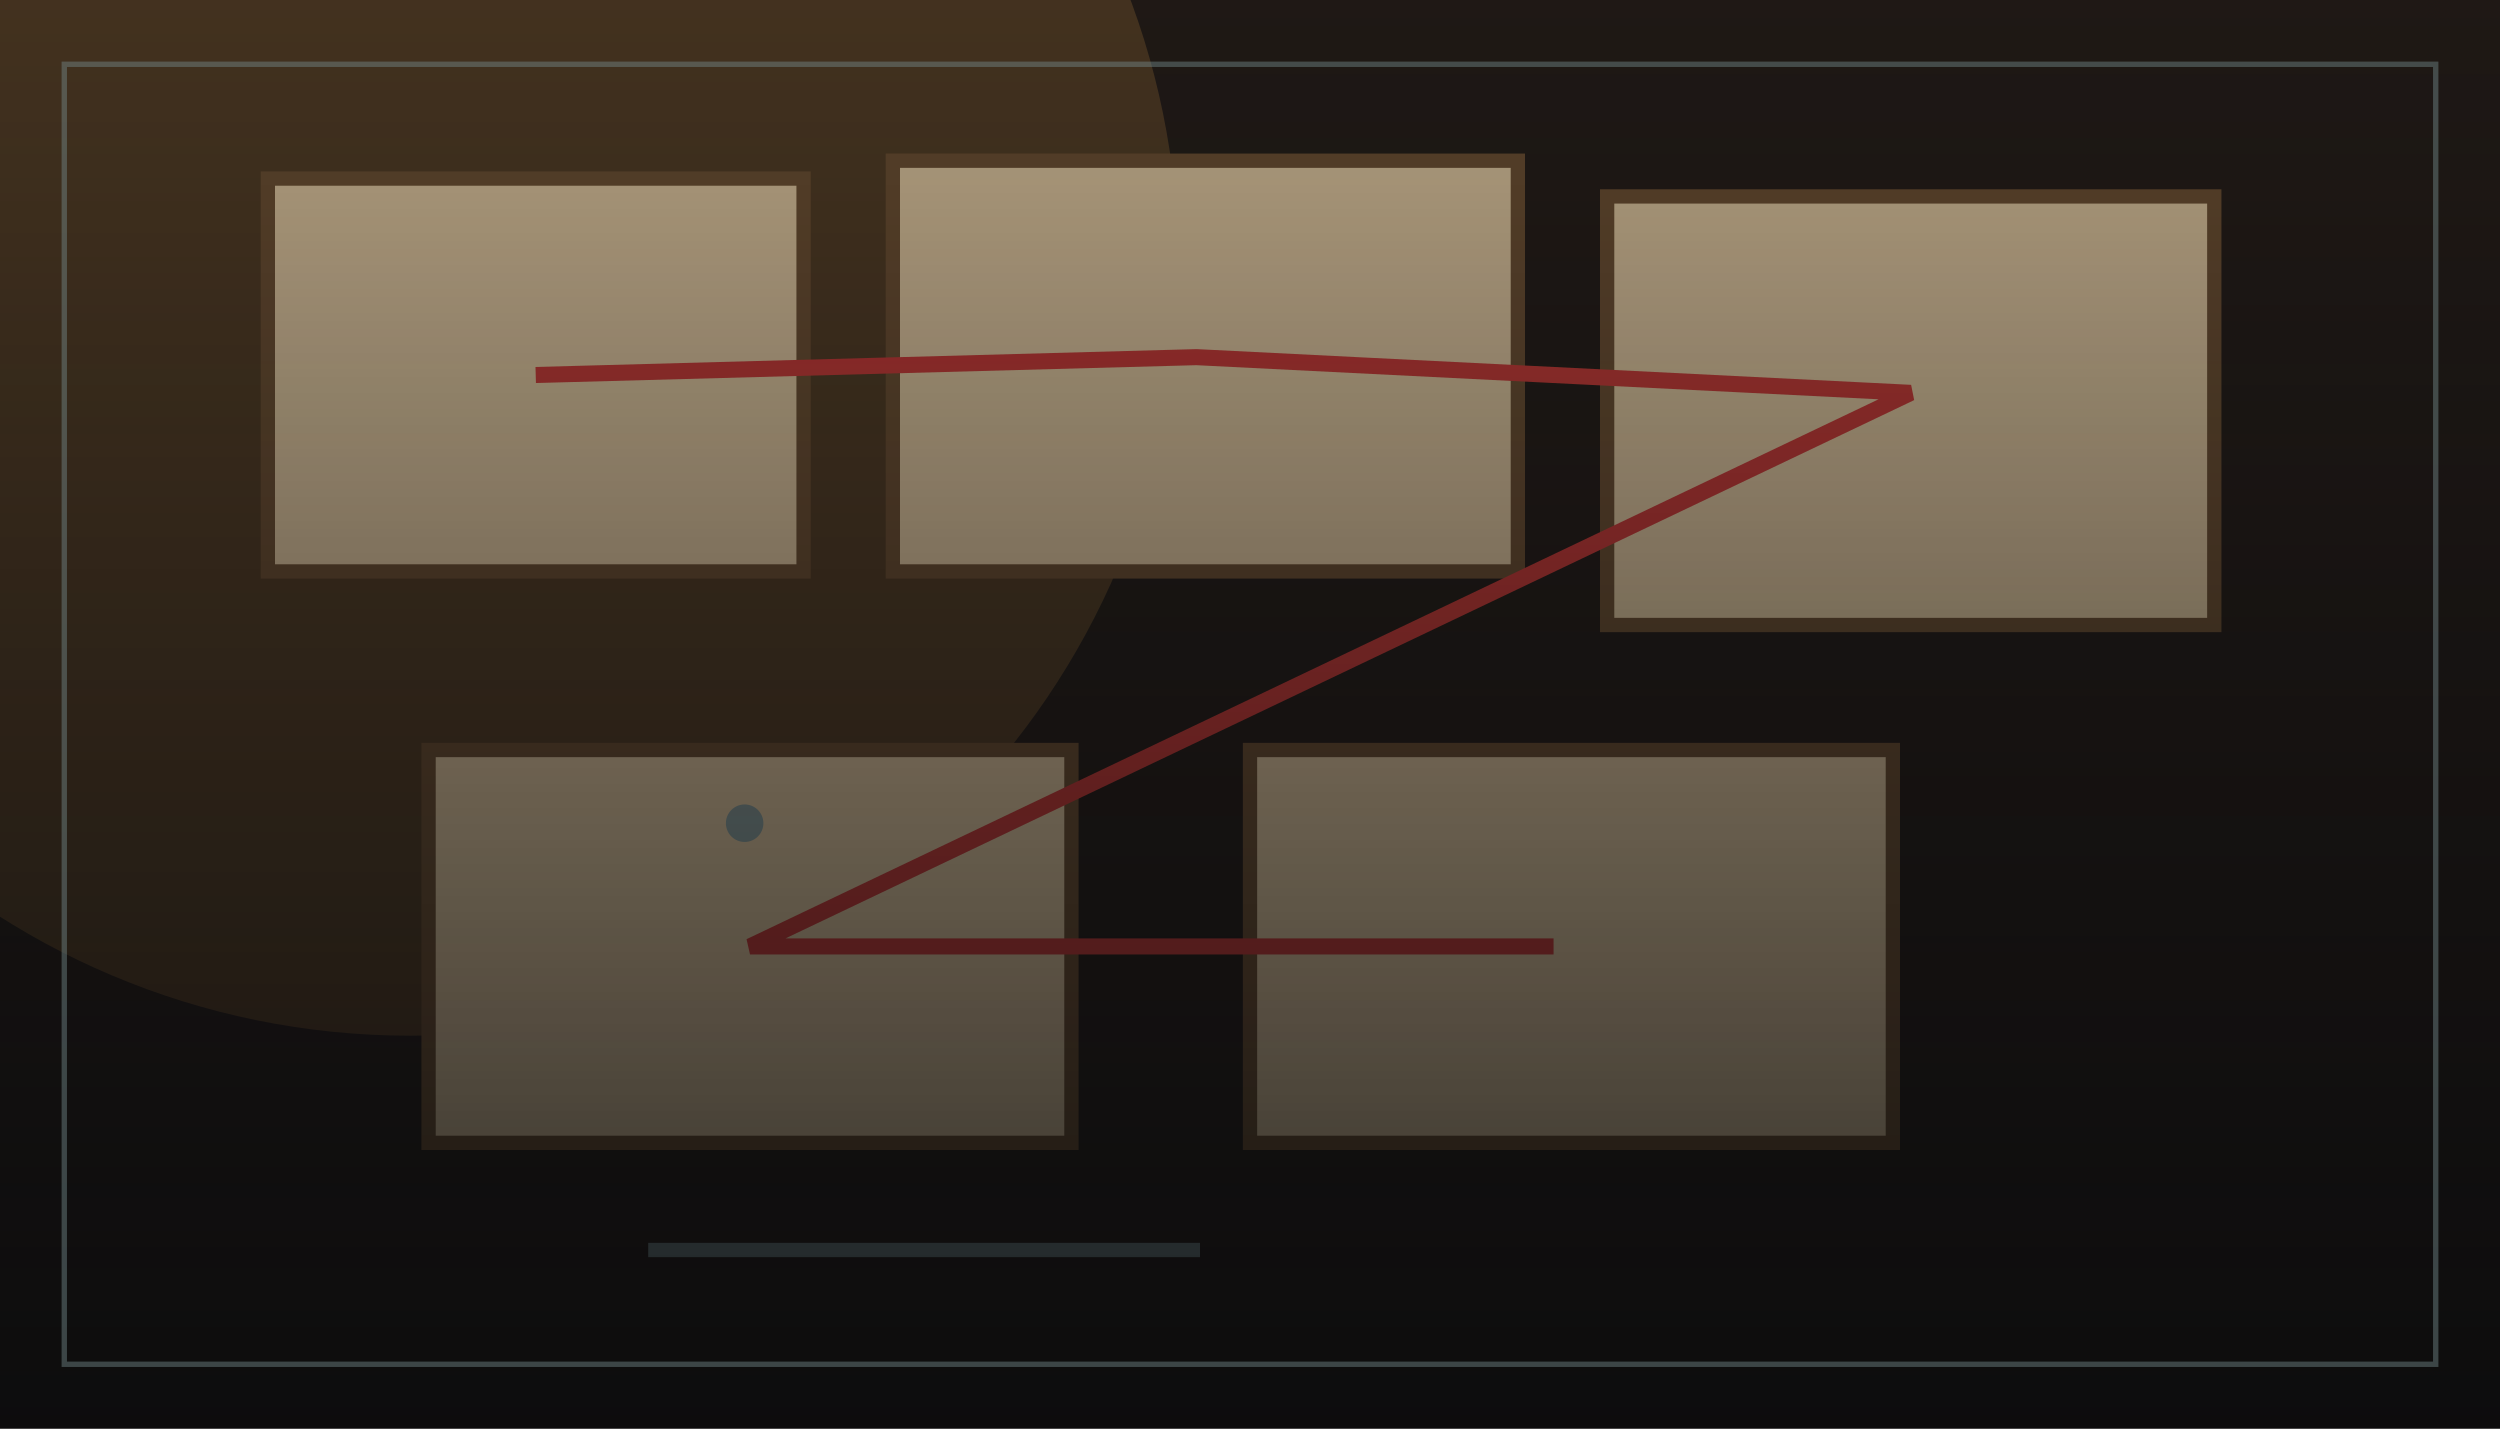
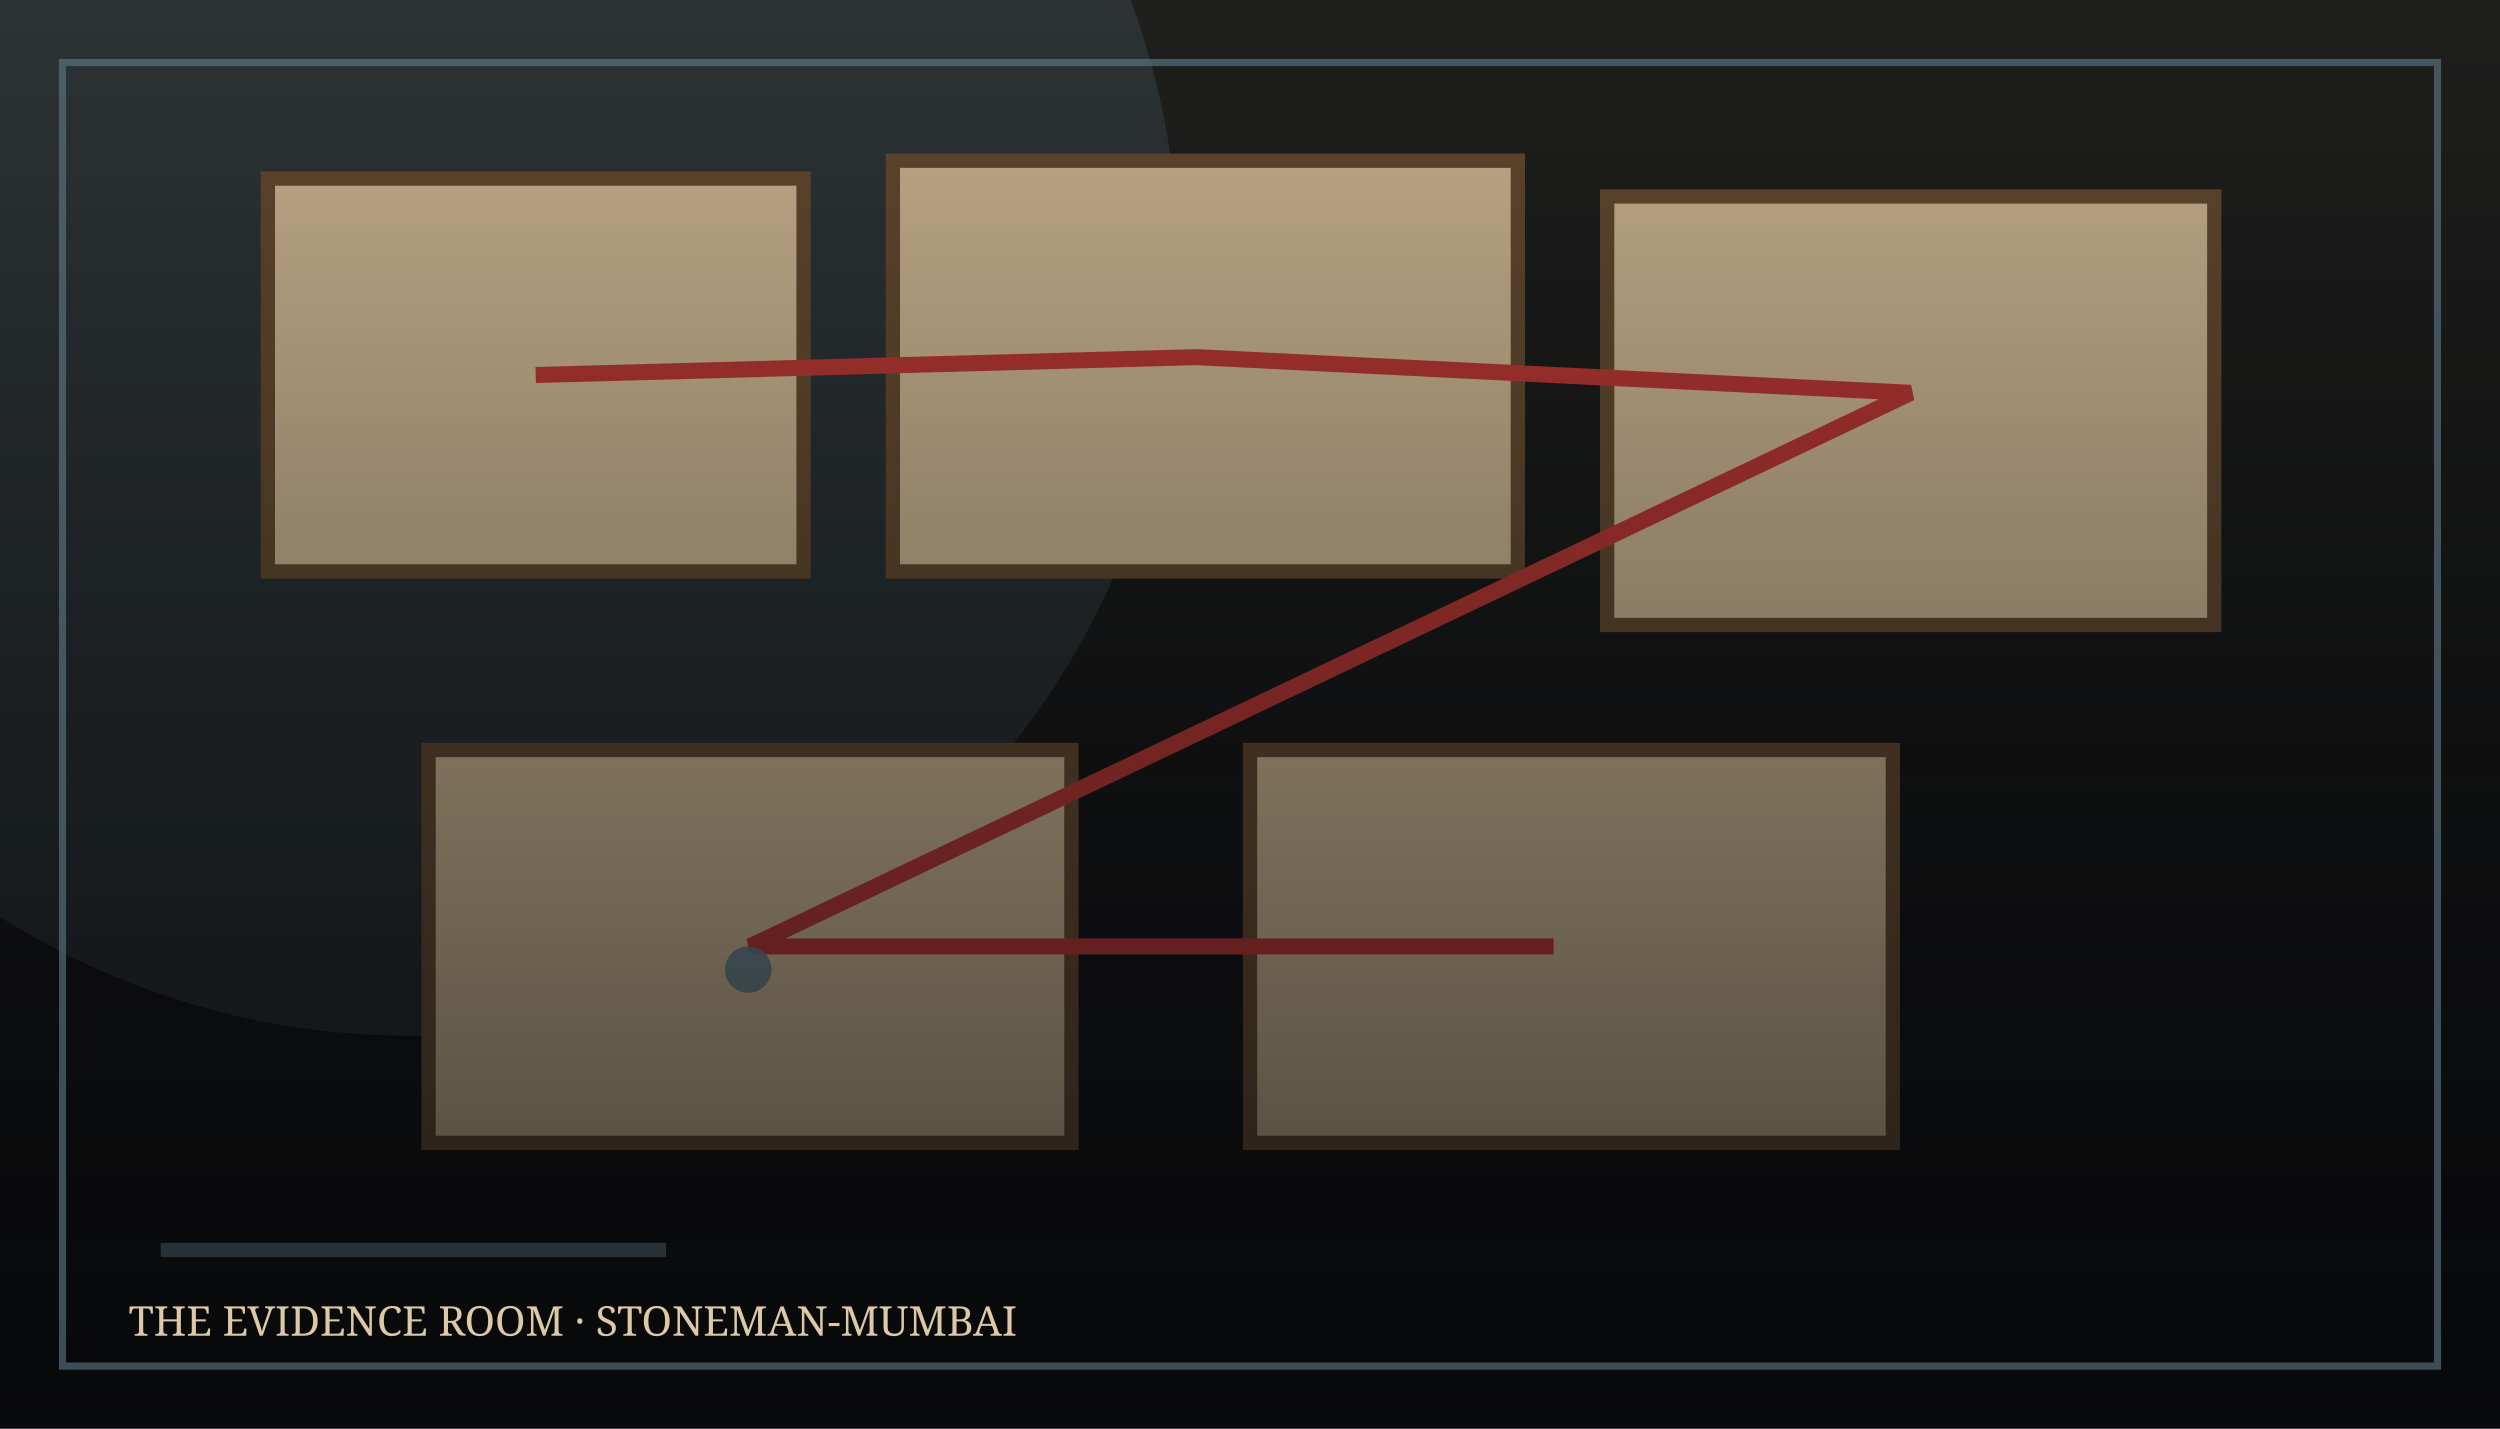
<svg xmlns="http://www.w3.org/2000/svg" viewBox="0 0 1400 800">
  <defs>
+     <linearGradient id="bg" x2="0" y2="1">
+       <stop stop-color="#20201e" />
+       <stop offset="1" stop-color="#08090b" />
+     </linearGradient>
    <linearGradient id="shade" x2="0" y2="1">
-       <stop stop-color="#08090b" stop-opacity=".1" />
-       <stop offset="1" stop-color="#08090b" stop-opacity=".8" />
+       <stop stop-color="#08090b" stop-opacity=".02" />
+       <stop offset="1" stop-color="#08090b" stop-opacity=".7" />
    </linearGradient>
  </defs>
-   <rect width="1400" height="800" fill="#211a16" />
-   <circle cx="230" cy="150" r="430" fill="#d59a4b" opacity=".22" />
+   <rect width="1400" height="800" fill="url(#bg)" />
+   <circle cx="230" cy="150" r="430" fill="#607b88" opacity=".22" />
  <g fill="#c7b18e" stroke="#61472d" stroke-width="8">
    <rect x="150" y="100" width="300" height="220" />
    <rect x="500" y="90" width="350" height="230" />
    <rect x="900" y="110" width="340" height="240" />
    <rect x="240" y="420" width="360" height="220" />
    <rect x="700" y="420" width="360" height="220" />
  </g>
  <g stroke="#b43532" stroke-width="9" fill="none">
    <path d="M300 210L670 200L1070 220L420 530L870 530" />
  </g>
-   <g opacity=".9" stroke="#748b8c" fill="#748b8c">
-     <path d="M363 700h309" stroke-width="8" />
-     <circle cx="417" cy="461" r="10" />
+   <g fill="#607b88" opacity=".9">
+     <circle cx="419" cy="543" r="13" />
+     <path d="M90 700h283" stroke="#607b88" stroke-width="8" />
  </g>
  <rect width="1400" height="800" fill="url(#shade)" />
-   <rect x="36" y="36" width="1328" height="728" fill="none" stroke="#748b8c" stroke-opacity=".45" stroke-width="3" />
+   <rect x="35" y="35" width="1330" height="730" fill="none" stroke="#607b88" stroke-opacity=".6" stroke-width="4" />
+   <text x="72" y="748" fill="#ddc9a5" font-family="Georgia,serif" font-size="23">THE EVIDENCE ROOM · STONEMAN-MUMBAI</text>
</svg>
